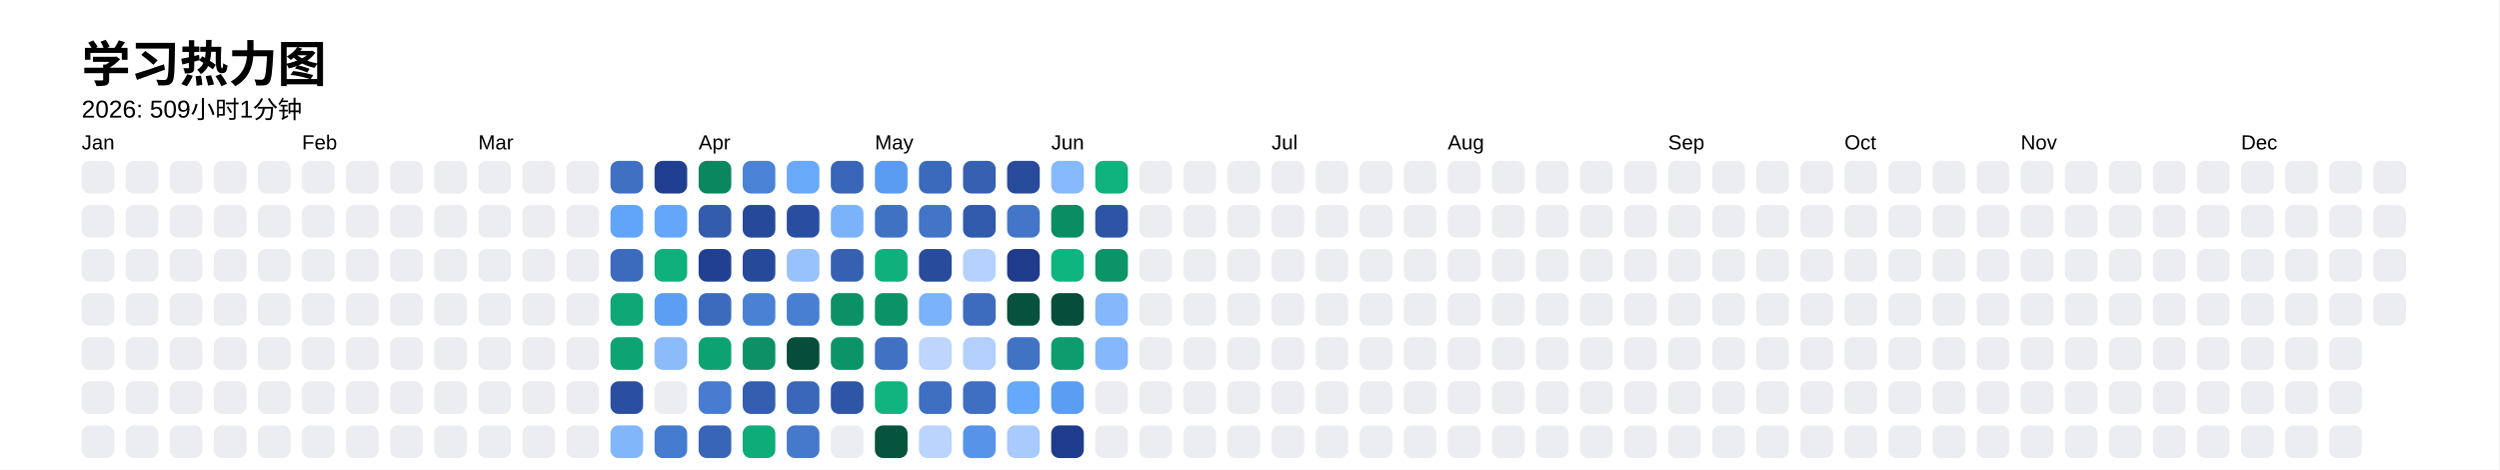
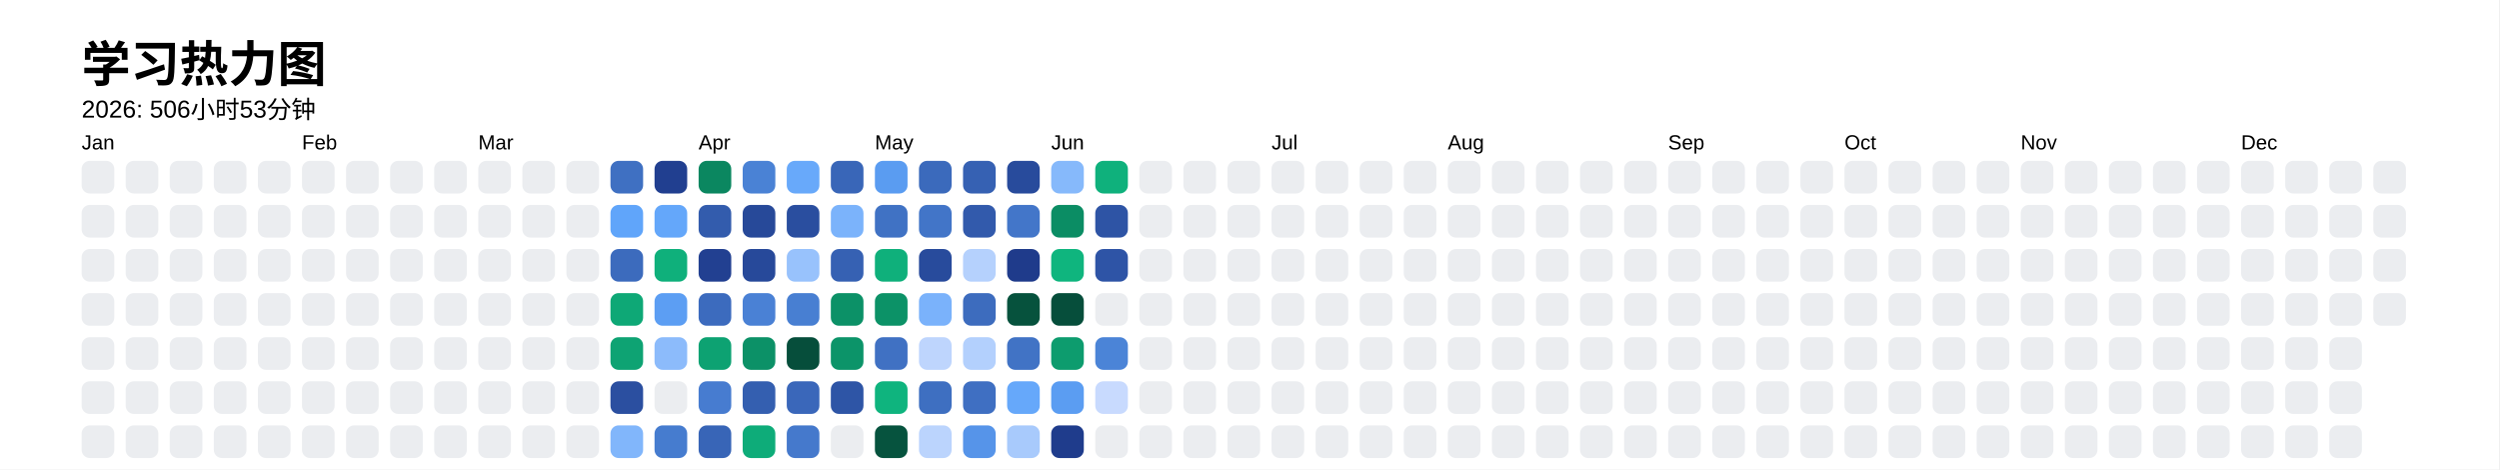
<svg xmlns="http://www.w3.org/2000/svg" style="background-color:white;" baseProfile="full" height="57.5mm" version="1.1" viewBox="0,0,306.2,57.5" width="306.2mm">
  <defs />
  <rect fill="#FFFFFF" height="57.5" width="306.2" x="0" y="0" />
  <text fill="#000000" style="font-size:6px; font-family:Arial; font-weight:bold;" x="10" y="10">学习热力图</text>
-   <text fill="#000000" style="font-size:3px; font-family:Arial;" x="10" y="14.4">2026: 509小时1分钟</text>
+   <text fill="#000000" style="font-size:3px; font-family:Arial;" x="10" y="14.4">2026: 506小时53分钟</text>
  <text fill="#000000" style="font-size:2.5px; font-family:Arial" x="10" y="18.3">Jan</text>
  <rect fill="#ebedf0" height="4" rx="1" ry="1" width="4" x="10" y="19.7" />
  <rect fill="#ebedf0" height="4" rx="1" ry="1" width="4" x="10" y="25.1" />
  <rect fill="#ebedf0" height="4" rx="1" ry="1" width="4" x="10" y="30.5" />
  <rect fill="#ebedf0" height="4" rx="1" ry="1" width="4" x="10" y="35.9" />
  <rect fill="#ebedf0" height="4" rx="1" ry="1" width="4" x="10" y="41.3" />
  <rect fill="#ebedf0" height="4" rx="1" ry="1" width="4" x="10" y="46.7" />
  <rect fill="#ebedf0" height="4" rx="1" ry="1" width="4" x="10" y="52.1" />
  <rect fill="#ebedf0" height="4" rx="1" ry="1" width="4" x="15.4" y="19.7" />
  <rect fill="#ebedf0" height="4" rx="1" ry="1" width="4" x="15.4" y="25.1" />
  <rect fill="#ebedf0" height="4" rx="1" ry="1" width="4" x="15.4" y="30.5" />
  <rect fill="#ebedf0" height="4" rx="1" ry="1" width="4" x="15.4" y="35.9" />
  <rect fill="#ebedf0" height="4" rx="1" ry="1" width="4" x="15.4" y="41.3" />
  <rect fill="#ebedf0" height="4" rx="1" ry="1" width="4" x="15.4" y="46.7" />
  <rect fill="#ebedf0" height="4" rx="1" ry="1" width="4" x="15.4" y="52.1" />
  <rect fill="#ebedf0" height="4" rx="1" ry="1" width="4" x="20.8" y="19.7" />
  <rect fill="#ebedf0" height="4" rx="1" ry="1" width="4" x="20.8" y="25.1" />
  <rect fill="#ebedf0" height="4" rx="1" ry="1" width="4" x="20.8" y="30.5" />
  <rect fill="#ebedf0" height="4" rx="1" ry="1" width="4" x="20.8" y="35.9" />
  <rect fill="#ebedf0" height="4" rx="1" ry="1" width="4" x="20.8" y="41.3" />
  <rect fill="#ebedf0" height="4" rx="1" ry="1" width="4" x="20.8" y="46.7" />
  <rect fill="#ebedf0" height="4" rx="1" ry="1" width="4" x="20.8" y="52.1" />
  <rect fill="#ebedf0" height="4" rx="1" ry="1" width="4" x="26.2" y="19.7" />
  <rect fill="#ebedf0" height="4" rx="1" ry="1" width="4" x="26.2" y="25.1" />
  <rect fill="#ebedf0" height="4" rx="1" ry="1" width="4" x="26.2" y="30.5" />
  <rect fill="#ebedf0" height="4" rx="1" ry="1" width="4" x="26.2" y="35.9" />
  <rect fill="#ebedf0" height="4" rx="1" ry="1" width="4" x="26.2" y="41.3" />
  <rect fill="#ebedf0" height="4" rx="1" ry="1" width="4" x="26.2" y="46.7" />
  <rect fill="#ebedf0" height="4" rx="1" ry="1" width="4" x="26.2" y="52.1" />
  <rect fill="#ebedf0" height="4" rx="1" ry="1" width="4" x="31.6" y="19.7" />
  <rect fill="#ebedf0" height="4" rx="1" ry="1" width="4" x="31.6" y="25.1" />
  <rect fill="#ebedf0" height="4" rx="1" ry="1" width="4" x="31.6" y="30.5" />
  <rect fill="#ebedf0" height="4" rx="1" ry="1" width="4" x="31.6" y="35.9" />
  <rect fill="#ebedf0" height="4" rx="1" ry="1" width="4" x="31.6" y="41.3" />
  <rect fill="#ebedf0" height="4" rx="1" ry="1" width="4" x="31.6" y="46.7" />
  <rect fill="#ebedf0" height="4" rx="1" ry="1" width="4" x="31.6" y="52.1" />
  <text fill="#000000" style="font-size:2.5px; font-family:Arial" x="37.0" y="18.3">Feb</text>
  <rect fill="#ebedf0" height="4" rx="1" ry="1" width="4" x="37.0" y="19.7" />
  <rect fill="#ebedf0" height="4" rx="1" ry="1" width="4" x="37.0" y="25.1" />
  <rect fill="#ebedf0" height="4" rx="1" ry="1" width="4" x="37.0" y="30.5" />
  <rect fill="#ebedf0" height="4" rx="1" ry="1" width="4" x="37.0" y="35.9" />
  <rect fill="#ebedf0" height="4" rx="1" ry="1" width="4" x="37.0" y="41.3" />
  <rect fill="#ebedf0" height="4" rx="1" ry="1" width="4" x="37.0" y="46.7" />
  <rect fill="#ebedf0" height="4" rx="1" ry="1" width="4" x="37.0" y="52.1" />
  <rect fill="#ebedf0" height="4" rx="1" ry="1" width="4" x="42.4" y="19.7" />
  <rect fill="#ebedf0" height="4" rx="1" ry="1" width="4" x="42.4" y="25.1" />
  <rect fill="#ebedf0" height="4" rx="1" ry="1" width="4" x="42.4" y="30.5" />
  <rect fill="#ebedf0" height="4" rx="1" ry="1" width="4" x="42.4" y="35.9" />
  <rect fill="#ebedf0" height="4" rx="1" ry="1" width="4" x="42.4" y="41.3" />
  <rect fill="#ebedf0" height="4" rx="1" ry="1" width="4" x="42.4" y="46.7" />
  <rect fill="#ebedf0" height="4" rx="1" ry="1" width="4" x="42.4" y="52.1" />
  <rect fill="#ebedf0" height="4" rx="1" ry="1" width="4" x="47.8" y="19.7" />
  <rect fill="#ebedf0" height="4" rx="1" ry="1" width="4" x="47.8" y="25.1" />
  <rect fill="#ebedf0" height="4" rx="1" ry="1" width="4" x="47.8" y="30.5" />
  <rect fill="#ebedf0" height="4" rx="1" ry="1" width="4" x="47.8" y="35.9" />
  <rect fill="#ebedf0" height="4" rx="1" ry="1" width="4" x="47.8" y="41.3" />
  <rect fill="#ebedf0" height="4" rx="1" ry="1" width="4" x="47.8" y="46.7" />
  <rect fill="#ebedf0" height="4" rx="1" ry="1" width="4" x="47.8" y="52.1" />
  <rect fill="#ebedf0" height="4" rx="1" ry="1" width="4" x="53.2" y="19.7" />
  <rect fill="#ebedf0" height="4" rx="1" ry="1" width="4" x="53.2" y="25.1" />
  <rect fill="#ebedf0" height="4" rx="1" ry="1" width="4" x="53.2" y="30.5" />
  <rect fill="#ebedf0" height="4" rx="1" ry="1" width="4" x="53.2" y="35.9" />
  <rect fill="#ebedf0" height="4" rx="1" ry="1" width="4" x="53.2" y="41.3" />
  <rect fill="#ebedf0" height="4" rx="1" ry="1" width="4" x="53.2" y="46.7" />
  <rect fill="#ebedf0" height="4" rx="1" ry="1" width="4" x="53.2" y="52.1" />
  <text fill="#000000" style="font-size:2.5px; font-family:Arial" x="58.6" y="18.3">Mar</text>
  <rect fill="#ebedf0" height="4" rx="1" ry="1" width="4" x="58.6" y="19.7" />
  <rect fill="#ebedf0" height="4" rx="1" ry="1" width="4" x="58.6" y="25.1" />
  <rect fill="#ebedf0" height="4" rx="1" ry="1" width="4" x="58.6" y="30.5" />
  <rect fill="#ebedf0" height="4" rx="1" ry="1" width="4" x="58.6" y="35.9" />
  <rect fill="#ebedf0" height="4" rx="1" ry="1" width="4" x="58.6" y="41.3" />
  <rect fill="#ebedf0" height="4" rx="1" ry="1" width="4" x="58.6" y="46.7" />
  <rect fill="#ebedf0" height="4" rx="1" ry="1" width="4" x="58.6" y="52.1" />
  <rect fill="#ebedf0" height="4" rx="1" ry="1" width="4" x="64" y="19.7" />
  <rect fill="#ebedf0" height="4" rx="1" ry="1" width="4" x="64" y="25.1" />
  <rect fill="#ebedf0" height="4" rx="1" ry="1" width="4" x="64" y="30.5" />
  <rect fill="#ebedf0" height="4" rx="1" ry="1" width="4" x="64" y="35.9" />
  <rect fill="#ebedf0" height="4" rx="1" ry="1" width="4" x="64" y="41.3" />
  <rect fill="#ebedf0" height="4" rx="1" ry="1" width="4" x="64" y="46.7" />
  <rect fill="#ebedf0" height="4" rx="1" ry="1" width="4" x="64" y="52.1" />
  <rect fill="#ebedf0" height="4" rx="1" ry="1" width="4" x="69.4" y="19.7" />
  <rect fill="#ebedf0" height="4" rx="1" ry="1" width="4" x="69.4" y="25.1" />
  <rect fill="#ebedf0" height="4" rx="1" ry="1" width="4" x="69.4" y="30.5" />
  <rect fill="#ebedf0" height="4" rx="1" ry="1" width="4" x="69.4" y="35.9" />
  <rect fill="#ebedf0" height="4" rx="1" ry="1" width="4" x="69.4" y="41.3" />
  <rect fill="#ebedf0" height="4" rx="1" ry="1" width="4" x="69.4" y="46.7" />
  <rect fill="#ebedf0" height="4" rx="1" ry="1" width="4" x="69.4" y="52.1" />
  <rect fill="#3f70c2" height="4" rx="1" ry="1" width="4" x="74.8" y="19.7" />
  <rect fill="#60a5fa" height="4" rx="1" ry="1" width="4" x="74.8" y="25.1" />
  <rect fill="#3c6bbd" height="4" rx="1" ry="1" width="4" x="74.8" y="30.5" />
  <rect fill="#0ea876" height="4" rx="1" ry="1" width="4" x="74.8" y="35.9" />
  <rect fill="#0ea373" height="4" rx="1" ry="1" width="4" x="74.8" y="41.3" />
  <rect fill="#2b4fa0" height="4" rx="1" ry="1" width="4" x="74.8" y="46.7" />
  <rect fill="#81b6fb" height="4" rx="1" ry="1" width="4" x="74.8" y="52.1" />
  <rect fill="#213f90" height="4" rx="1" ry="1" width="4" x="80.2" y="19.7" />
  <rect fill="#64a7fa" height="4" rx="1" ry="1" width="4" x="80.2" y="25.1" />
  <rect fill="#0fb07b" height="4" rx="1" ry="1" width="4" x="80.2" y="30.5" />
  <rect fill="#5c9ef3" height="4" rx="1" ry="1" width="4" x="80.2" y="35.9" />
  <rect fill="#8cbbfb" height="4" rx="1" ry="1" width="4" x="80.2" y="41.3" />
  <rect fill="#ebedf0" height="4" rx="1" ry="1" width="4" x="80.2" y="46.7" />
  <rect fill="#467ccf" height="4" rx="1" ry="1" width="4" x="80.2" y="52.1" />
  <text fill="#000000" style="font-size:2.5px; font-family:Arial" x="85.6" y="18.3">Apr</text>
  <rect fill="#0b8760" height="4" rx="1" ry="1" width="4" x="85.6" y="19.7" />
  <rect fill="#335cad" height="4" rx="1" ry="1" width="4" x="85.6" y="25.1" />
  <rect fill="#224091" height="4" rx="1" ry="1" width="4" x="85.6" y="30.5" />
  <rect fill="#3c6bbe" height="4" rx="1" ry="1" width="4" x="85.6" y="35.9" />
  <rect fill="#0da272" height="4" rx="1" ry="1" width="4" x="85.6" y="41.3" />
  <rect fill="#477cd0" height="4" rx="1" ry="1" width="4" x="85.6" y="46.7" />
  <rect fill="#3865b7" height="4" rx="1" ry="1" width="4" x="85.6" y="52.1" />
  <rect fill="#4a82d5" height="4" rx="1" ry="1" width="4" x="91" y="19.7" />
  <rect fill="#274999" height="4" rx="1" ry="1" width="4" x="91" y="25.1" />
  <rect fill="#27499a" height="4" rx="1" ry="1" width="4" x="91" y="30.5" />
  <rect fill="#4a81d5" height="4" rx="1" ry="1" width="4" x="91" y="35.9" />
  <rect fill="#0c9167" height="4" rx="1" ry="1" width="4" x="91" y="41.3" />
  <rect fill="#345fb0" height="4" rx="1" ry="1" width="4" x="91" y="46.7" />
  <rect fill="#0eac79" height="4" rx="1" ry="1" width="4" x="91" y="52.1" />
  <rect fill="#68a9fa" height="4" rx="1" ry="1" width="4" x="96.4" y="19.7" />
  <rect fill="#2a4e9f" height="4" rx="1" ry="1" width="4" x="96.4" y="25.1" />
  <rect fill="#98c2fc" height="4" rx="1" ry="1" width="4" x="96.4" y="30.5" />
  <rect fill="#487fd2" height="4" rx="1" ry="1" width="4" x="96.4" y="35.9" />
  <rect fill="#064e3b" height="4" rx="1" ry="1" width="4" x="96.4" y="41.3" />
  <rect fill="#3a67ba" height="4" rx="1" ry="1" width="4" x="96.4" y="46.7" />
  <rect fill="#4579cc" height="4" rx="1" ry="1" width="4" x="96.4" y="52.1" />
  <rect fill="#3966b8" height="4" rx="1" ry="1" width="4" x="101.8" y="19.7" />
  <rect fill="#7bb3fb" height="4" rx="1" ry="1" width="4" x="101.8" y="25.1" />
  <rect fill="#3661b3" height="4" rx="1" ry="1" width="4" x="101.8" y="30.5" />
  <rect fill="#0c9167" height="4" rx="1" ry="1" width="4" x="101.8" y="35.9" />
  <rect fill="#0c9469" height="4" rx="1" ry="1" width="4" x="101.8" y="41.3" />
  <rect fill="#2e55a6" height="4" rx="1" ry="1" width="4" x="101.8" y="46.7" />
  <rect fill="#ebedf0" height="4" rx="1" ry="1" width="4" x="101.8" y="52.1" />
  <text fill="#000000" style="font-size:2.5px; font-family:Arial" x="107.2" y="18.3">May</text>
  <rect fill="#5a9cf1" height="4" rx="1" ry="1" width="4" x="107.2" y="19.7" />
  <rect fill="#4072c4" height="4" rx="1" ry="1" width="4" x="107.2" y="25.1" />
  <rect fill="#0fb07b" height="4" rx="1" ry="1" width="4" x="107.2" y="30.5" />
  <rect fill="#0c9267" height="4" rx="1" ry="1" width="4" x="107.2" y="35.9" />
  <rect fill="#4071c3" height="4" rx="1" ry="1" width="4" x="107.2" y="41.3" />
  <rect fill="#0fb47e" height="4" rx="1" ry="1" width="4" x="107.2" y="46.7" />
  <rect fill="#06533e" height="4" rx="1" ry="1" width="4" x="107.2" y="52.1" />
  <rect fill="#3b6abc" height="4" rx="1" ry="1" width="4" x="112.6" y="19.7" />
  <rect fill="#4275c8" height="4" rx="1" ry="1" width="4" x="112.6" y="25.1" />
  <rect fill="#284b9c" height="4" rx="1" ry="1" width="4" x="112.6" y="30.5" />
  <rect fill="#7ab2fb" height="4" rx="1" ry="1" width="4" x="112.6" y="35.9" />
  <rect fill="#bed5fd" height="4" rx="1" ry="1" width="4" x="112.6" y="41.3" />
  <rect fill="#3e6fc1" height="4" rx="1" ry="1" width="4" x="112.6" y="46.7" />
  <rect fill="#bbd4fd" height="4" rx="1" ry="1" width="4" x="112.6" y="52.1" />
  <rect fill="#3661b3" height="4" rx="1" ry="1" width="4" x="118" y="19.7" />
  <rect fill="#325aac" height="4" rx="1" ry="1" width="4" x="118" y="25.1" />
  <rect fill="#b5d1fd" height="4" rx="1" ry="1" width="4" x="118" y="30.5" />
  <rect fill="#3d6cbe" height="4" rx="1" ry="1" width="4" x="118" y="35.9" />
  <rect fill="#b3d0fd" height="4" rx="1" ry="1" width="4" x="118" y="41.3" />
  <rect fill="#3f6fc2" height="4" rx="1" ry="1" width="4" x="118" y="46.7" />
  <rect fill="#5694e9" height="4" rx="1" ry="1" width="4" x="118" y="52.1" />
  <rect fill="#284b9c" height="4" rx="1" ry="1" width="4" x="123.4" y="19.7" />
  <rect fill="#4376c9" height="4" rx="1" ry="1" width="4" x="123.4" y="25.1" />
  <rect fill="#1f3b8b" height="4" rx="1" ry="1" width="4" x="123.4" y="30.5" />
  <rect fill="#06523d" height="4" rx="1" ry="1" width="4" x="123.4" y="35.9" />
  <rect fill="#4173c5" height="4" rx="1" ry="1" width="4" x="123.4" y="41.3" />
  <rect fill="#66a8fa" height="4" rx="1" ry="1" width="4" x="123.4" y="46.7" />
  <rect fill="#a8cafc" height="4" rx="1" ry="1" width="4" x="123.4" y="52.1" />
  <text fill="#000000" style="font-size:2.5px; font-family:Arial" x="128.8" y="18.3">Jun</text>
  <rect fill="#86b9fb" height="4" rx="1" ry="1" width="4" x="128.8" y="19.7" />
  <rect fill="#0b8d64" height="4" rx="1" ry="1" width="4" x="128.8" y="25.1" />
  <rect fill="#0fb57e" height="4" rx="1" ry="1" width="4" x="128.8" y="30.5" />
  <rect fill="#064e3b" height="4" rx="1" ry="1" width="4" x="128.8" y="35.9" />
  <rect fill="#0d9c6e" height="4" rx="1" ry="1" width="4" x="128.8" y="41.3" />
  <rect fill="#5b9df2" height="4" rx="1" ry="1" width="4" x="128.8" y="46.7" />
  <rect fill="#1f3c8c" height="4" rx="1" ry="1" width="4" x="128.8" y="52.1" />
  <rect fill="#0fb17c" height="4" rx="1" ry="1" width="4" x="134.2" y="19.7" />
  <rect fill="#2e54a5" height="4" rx="1" ry="1" width="4" x="134.2" y="25.1" />
-   <rect fill="#0c9368" height="4" rx="1" ry="1" width="4" x="134.2" y="30.5" />
-   <rect fill="#84b7fb" height="4" rx="1" ry="1" width="4" x="134.2" y="35.9" />
-   <rect fill="#84b7fb" height="4" rx="1" ry="1" width="4" x="134.2" y="41.3" />
-   <rect fill="#ebedf0" height="4" rx="1" ry="1" width="4" x="134.2" y="46.7" />
+   <rect fill="#2e54a6" height="4" rx="1" ry="1" width="4" x="134.2" y="30.5" />
+   <rect fill="#ebedf0" height="4" rx="1" ry="1" width="4" x="134.2" y="35.9" />
+   <rect fill="#4b84d7" height="4" rx="1" ry="1" width="4" x="134.2" y="41.3" />
+   <rect fill="#c8dafe" height="4" rx="1" ry="1" width="4" x="134.2" y="46.7" />
  <rect fill="#ebedf0" height="4" rx="1" ry="1" width="4" x="134.2" y="52.1" />
  <rect fill="#ebedf0" height="4" rx="1" ry="1" width="4" x="139.6" y="19.7" />
  <rect fill="#ebedf0" height="4" rx="1" ry="1" width="4" x="139.6" y="25.1" />
  <rect fill="#ebedf0" height="4" rx="1" ry="1" width="4" x="139.6" y="30.5" />
  <rect fill="#ebedf0" height="4" rx="1" ry="1" width="4" x="139.6" y="35.9" />
  <rect fill="#ebedf0" height="4" rx="1" ry="1" width="4" x="139.6" y="41.3" />
  <rect fill="#ebedf0" height="4" rx="1" ry="1" width="4" x="139.6" y="46.7" />
  <rect fill="#ebedf0" height="4" rx="1" ry="1" width="4" x="139.6" y="52.1" />
  <rect fill="#ebedf0" height="4" rx="1" ry="1" width="4" x="145" y="19.7" />
  <rect fill="#ebedf0" height="4" rx="1" ry="1" width="4" x="145" y="25.1" />
  <rect fill="#ebedf0" height="4" rx="1" ry="1" width="4" x="145" y="30.5" />
  <rect fill="#ebedf0" height="4" rx="1" ry="1" width="4" x="145" y="35.9" />
  <rect fill="#ebedf0" height="4" rx="1" ry="1" width="4" x="145" y="41.3" />
  <rect fill="#ebedf0" height="4" rx="1" ry="1" width="4" x="145" y="46.7" />
  <rect fill="#ebedf0" height="4" rx="1" ry="1" width="4" x="145" y="52.1" />
  <rect fill="#ebedf0" height="4" rx="1" ry="1" width="4" x="150.4" y="19.7" />
  <rect fill="#ebedf0" height="4" rx="1" ry="1" width="4" x="150.4" y="25.1" />
  <rect fill="#ebedf0" height="4" rx="1" ry="1" width="4" x="150.4" y="30.5" />
  <rect fill="#ebedf0" height="4" rx="1" ry="1" width="4" x="150.4" y="35.9" />
  <rect fill="#ebedf0" height="4" rx="1" ry="1" width="4" x="150.4" y="41.3" />
  <rect fill="#ebedf0" height="4" rx="1" ry="1" width="4" x="150.4" y="46.7" />
  <rect fill="#ebedf0" height="4" rx="1" ry="1" width="4" x="150.4" y="52.1" />
  <text fill="#000000" style="font-size:2.5px; font-family:Arial" x="155.8" y="18.3">Jul</text>
  <rect fill="#ebedf0" height="4" rx="1" ry="1" width="4" x="155.8" y="19.7" />
  <rect fill="#ebedf0" height="4" rx="1" ry="1" width="4" x="155.8" y="25.1" />
  <rect fill="#ebedf0" height="4" rx="1" ry="1" width="4" x="155.8" y="30.5" />
  <rect fill="#ebedf0" height="4" rx="1" ry="1" width="4" x="155.8" y="35.9" />
  <rect fill="#ebedf0" height="4" rx="1" ry="1" width="4" x="155.8" y="41.3" />
  <rect fill="#ebedf0" height="4" rx="1" ry="1" width="4" x="155.8" y="46.7" />
  <rect fill="#ebedf0" height="4" rx="1" ry="1" width="4" x="155.8" y="52.1" />
  <rect fill="#ebedf0" height="4" rx="1" ry="1" width="4" x="161.2" y="19.7" />
  <rect fill="#ebedf0" height="4" rx="1" ry="1" width="4" x="161.2" y="25.1" />
  <rect fill="#ebedf0" height="4" rx="1" ry="1" width="4" x="161.2" y="30.5" />
  <rect fill="#ebedf0" height="4" rx="1" ry="1" width="4" x="161.2" y="35.9" />
  <rect fill="#ebedf0" height="4" rx="1" ry="1" width="4" x="161.2" y="41.3" />
  <rect fill="#ebedf0" height="4" rx="1" ry="1" width="4" x="161.2" y="46.7" />
  <rect fill="#ebedf0" height="4" rx="1" ry="1" width="4" x="161.2" y="52.1" />
  <rect fill="#ebedf0" height="4" rx="1" ry="1" width="4" x="166.6" y="19.7" />
  <rect fill="#ebedf0" height="4" rx="1" ry="1" width="4" x="166.6" y="25.1" />
  <rect fill="#ebedf0" height="4" rx="1" ry="1" width="4" x="166.6" y="30.5" />
  <rect fill="#ebedf0" height="4" rx="1" ry="1" width="4" x="166.6" y="35.9" />
  <rect fill="#ebedf0" height="4" rx="1" ry="1" width="4" x="166.6" y="41.3" />
  <rect fill="#ebedf0" height="4" rx="1" ry="1" width="4" x="166.6" y="46.7" />
  <rect fill="#ebedf0" height="4" rx="1" ry="1" width="4" x="166.6" y="52.1" />
  <rect fill="#ebedf0" height="4" rx="1" ry="1" width="4" x="172" y="19.7" />
  <rect fill="#ebedf0" height="4" rx="1" ry="1" width="4" x="172" y="25.1" />
  <rect fill="#ebedf0" height="4" rx="1" ry="1" width="4" x="172" y="30.5" />
  <rect fill="#ebedf0" height="4" rx="1" ry="1" width="4" x="172" y="35.9" />
  <rect fill="#ebedf0" height="4" rx="1" ry="1" width="4" x="172" y="41.3" />
  <rect fill="#ebedf0" height="4" rx="1" ry="1" width="4" x="172" y="46.7" />
  <rect fill="#ebedf0" height="4" rx="1" ry="1" width="4" x="172" y="52.1" />
  <text fill="#000000" style="font-size:2.5px; font-family:Arial" x="177.4" y="18.3">Aug</text>
  <rect fill="#ebedf0" height="4" rx="1" ry="1" width="4" x="177.4" y="19.7" />
  <rect fill="#ebedf0" height="4" rx="1" ry="1" width="4" x="177.4" y="25.1" />
  <rect fill="#ebedf0" height="4" rx="1" ry="1" width="4" x="177.4" y="30.5" />
  <rect fill="#ebedf0" height="4" rx="1" ry="1" width="4" x="177.4" y="35.9" />
  <rect fill="#ebedf0" height="4" rx="1" ry="1" width="4" x="177.4" y="41.3" />
  <rect fill="#ebedf0" height="4" rx="1" ry="1" width="4" x="177.4" y="46.7" />
  <rect fill="#ebedf0" height="4" rx="1" ry="1" width="4" x="177.4" y="52.1" />
  <rect fill="#ebedf0" height="4" rx="1" ry="1" width="4" x="182.8" y="19.7" />
  <rect fill="#ebedf0" height="4" rx="1" ry="1" width="4" x="182.8" y="25.1" />
  <rect fill="#ebedf0" height="4" rx="1" ry="1" width="4" x="182.8" y="30.5" />
  <rect fill="#ebedf0" height="4" rx="1" ry="1" width="4" x="182.8" y="35.9" />
  <rect fill="#ebedf0" height="4" rx="1" ry="1" width="4" x="182.8" y="41.3" />
  <rect fill="#ebedf0" height="4" rx="1" ry="1" width="4" x="182.8" y="46.7" />
  <rect fill="#ebedf0" height="4" rx="1" ry="1" width="4" x="182.8" y="52.1" />
  <rect fill="#ebedf0" height="4" rx="1" ry="1" width="4" x="188.2" y="19.7" />
  <rect fill="#ebedf0" height="4" rx="1" ry="1" width="4" x="188.2" y="25.1" />
  <rect fill="#ebedf0" height="4" rx="1" ry="1" width="4" x="188.2" y="30.5" />
  <rect fill="#ebedf0" height="4" rx="1" ry="1" width="4" x="188.2" y="35.9" />
  <rect fill="#ebedf0" height="4" rx="1" ry="1" width="4" x="188.2" y="41.3" />
  <rect fill="#ebedf0" height="4" rx="1" ry="1" width="4" x="188.2" y="46.7" />
  <rect fill="#ebedf0" height="4" rx="1" ry="1" width="4" x="188.2" y="52.1" />
  <rect fill="#ebedf0" height="4" rx="1" ry="1" width="4" x="193.6" y="19.7" />
  <rect fill="#ebedf0" height="4" rx="1" ry="1" width="4" x="193.6" y="25.1" />
  <rect fill="#ebedf0" height="4" rx="1" ry="1" width="4" x="193.6" y="30.5" />
  <rect fill="#ebedf0" height="4" rx="1" ry="1" width="4" x="193.6" y="35.9" />
  <rect fill="#ebedf0" height="4" rx="1" ry="1" width="4" x="193.6" y="41.3" />
  <rect fill="#ebedf0" height="4" rx="1" ry="1" width="4" x="193.6" y="46.7" />
  <rect fill="#ebedf0" height="4" rx="1" ry="1" width="4" x="193.6" y="52.1" />
  <rect fill="#ebedf0" height="4" rx="1" ry="1" width="4" x="199" y="19.7" />
  <rect fill="#ebedf0" height="4" rx="1" ry="1" width="4" x="199" y="25.1" />
  <rect fill="#ebedf0" height="4" rx="1" ry="1" width="4" x="199" y="30.5" />
  <rect fill="#ebedf0" height="4" rx="1" ry="1" width="4" x="199" y="35.9" />
  <rect fill="#ebedf0" height="4" rx="1" ry="1" width="4" x="199" y="41.3" />
  <rect fill="#ebedf0" height="4" rx="1" ry="1" width="4" x="199" y="46.7" />
  <rect fill="#ebedf0" height="4" rx="1" ry="1" width="4" x="199" y="52.1" />
  <text fill="#000000" style="font-size:2.5px; font-family:Arial" x="204.4" y="18.3">Sep</text>
  <rect fill="#ebedf0" height="4" rx="1" ry="1" width="4" x="204.4" y="19.7" />
  <rect fill="#ebedf0" height="4" rx="1" ry="1" width="4" x="204.4" y="25.1" />
  <rect fill="#ebedf0" height="4" rx="1" ry="1" width="4" x="204.4" y="30.5" />
  <rect fill="#ebedf0" height="4" rx="1" ry="1" width="4" x="204.4" y="35.9" />
  <rect fill="#ebedf0" height="4" rx="1" ry="1" width="4" x="204.4" y="41.3" />
  <rect fill="#ebedf0" height="4" rx="1" ry="1" width="4" x="204.4" y="46.7" />
  <rect fill="#ebedf0" height="4" rx="1" ry="1" width="4" x="204.4" y="52.1" />
  <rect fill="#ebedf0" height="4" rx="1" ry="1" width="4" x="209.8" y="19.7" />
  <rect fill="#ebedf0" height="4" rx="1" ry="1" width="4" x="209.8" y="25.1" />
  <rect fill="#ebedf0" height="4" rx="1" ry="1" width="4" x="209.8" y="30.5" />
  <rect fill="#ebedf0" height="4" rx="1" ry="1" width="4" x="209.8" y="35.9" />
  <rect fill="#ebedf0" height="4" rx="1" ry="1" width="4" x="209.8" y="41.3" />
  <rect fill="#ebedf0" height="4" rx="1" ry="1" width="4" x="209.8" y="46.7" />
  <rect fill="#ebedf0" height="4" rx="1" ry="1" width="4" x="209.8" y="52.1" />
  <rect fill="#ebedf0" height="4" rx="1" ry="1" width="4" x="215.2" y="19.7" />
  <rect fill="#ebedf0" height="4" rx="1" ry="1" width="4" x="215.2" y="25.1" />
  <rect fill="#ebedf0" height="4" rx="1" ry="1" width="4" x="215.2" y="30.5" />
  <rect fill="#ebedf0" height="4" rx="1" ry="1" width="4" x="215.2" y="35.9" />
  <rect fill="#ebedf0" height="4" rx="1" ry="1" width="4" x="215.2" y="41.3" />
  <rect fill="#ebedf0" height="4" rx="1" ry="1" width="4" x="215.2" y="46.7" />
  <rect fill="#ebedf0" height="4" rx="1" ry="1" width="4" x="215.2" y="52.1" />
  <rect fill="#ebedf0" height="4" rx="1" ry="1" width="4" x="220.6" y="19.7" />
  <rect fill="#ebedf0" height="4" rx="1" ry="1" width="4" x="220.6" y="25.1" />
  <rect fill="#ebedf0" height="4" rx="1" ry="1" width="4" x="220.6" y="30.5" />
  <rect fill="#ebedf0" height="4" rx="1" ry="1" width="4" x="220.6" y="35.9" />
  <rect fill="#ebedf0" height="4" rx="1" ry="1" width="4" x="220.6" y="41.3" />
  <rect fill="#ebedf0" height="4" rx="1" ry="1" width="4" x="220.6" y="46.7" />
  <rect fill="#ebedf0" height="4" rx="1" ry="1" width="4" x="220.6" y="52.1" />
  <text fill="#000000" style="font-size:2.5px; font-family:Arial" x="226" y="18.3">Oct</text>
  <rect fill="#ebedf0" height="4" rx="1" ry="1" width="4" x="226" y="19.7" />
  <rect fill="#ebedf0" height="4" rx="1" ry="1" width="4" x="226" y="25.1" />
  <rect fill="#ebedf0" height="4" rx="1" ry="1" width="4" x="226" y="30.5" />
  <rect fill="#ebedf0" height="4" rx="1" ry="1" width="4" x="226" y="35.9" />
  <rect fill="#ebedf0" height="4" rx="1" ry="1" width="4" x="226" y="41.3" />
  <rect fill="#ebedf0" height="4" rx="1" ry="1" width="4" x="226" y="46.7" />
  <rect fill="#ebedf0" height="4" rx="1" ry="1" width="4" x="226" y="52.1" />
  <rect fill="#ebedf0" height="4" rx="1" ry="1" width="4" x="231.4" y="19.7" />
  <rect fill="#ebedf0" height="4" rx="1" ry="1" width="4" x="231.4" y="25.1" />
  <rect fill="#ebedf0" height="4" rx="1" ry="1" width="4" x="231.4" y="30.5" />
  <rect fill="#ebedf0" height="4" rx="1" ry="1" width="4" x="231.4" y="35.9" />
  <rect fill="#ebedf0" height="4" rx="1" ry="1" width="4" x="231.4" y="41.3" />
  <rect fill="#ebedf0" height="4" rx="1" ry="1" width="4" x="231.4" y="46.7" />
  <rect fill="#ebedf0" height="4" rx="1" ry="1" width="4" x="231.4" y="52.1" />
  <rect fill="#ebedf0" height="4" rx="1" ry="1" width="4" x="236.8" y="19.7" />
  <rect fill="#ebedf0" height="4" rx="1" ry="1" width="4" x="236.8" y="25.1" />
  <rect fill="#ebedf0" height="4" rx="1" ry="1" width="4" x="236.8" y="30.5" />
  <rect fill="#ebedf0" height="4" rx="1" ry="1" width="4" x="236.8" y="35.9" />
  <rect fill="#ebedf0" height="4" rx="1" ry="1" width="4" x="236.8" y="41.3" />
  <rect fill="#ebedf0" height="4" rx="1" ry="1" width="4" x="236.8" y="46.7" />
  <rect fill="#ebedf0" height="4" rx="1" ry="1" width="4" x="236.8" y="52.1" />
  <rect fill="#ebedf0" height="4" rx="1" ry="1" width="4" x="242.2" y="19.7" />
  <rect fill="#ebedf0" height="4" rx="1" ry="1" width="4" x="242.2" y="25.1" />
  <rect fill="#ebedf0" height="4" rx="1" ry="1" width="4" x="242.2" y="30.5" />
  <rect fill="#ebedf0" height="4" rx="1" ry="1" width="4" x="242.2" y="35.9" />
  <rect fill="#ebedf0" height="4" rx="1" ry="1" width="4" x="242.2" y="41.3" />
  <rect fill="#ebedf0" height="4" rx="1" ry="1" width="4" x="242.2" y="46.7" />
  <rect fill="#ebedf0" height="4" rx="1" ry="1" width="4" x="242.2" y="52.1" />
  <text fill="#000000" style="font-size:2.5px; font-family:Arial" x="247.6" y="18.3">Nov</text>
  <rect fill="#ebedf0" height="4" rx="1" ry="1" width="4" x="247.6" y="19.7" />
  <rect fill="#ebedf0" height="4" rx="1" ry="1" width="4" x="247.6" y="25.1" />
  <rect fill="#ebedf0" height="4" rx="1" ry="1" width="4" x="247.6" y="30.5" />
  <rect fill="#ebedf0" height="4" rx="1" ry="1" width="4" x="247.6" y="35.9" />
  <rect fill="#ebedf0" height="4" rx="1" ry="1" width="4" x="247.6" y="41.3" />
  <rect fill="#ebedf0" height="4" rx="1" ry="1" width="4" x="247.6" y="46.7" />
  <rect fill="#ebedf0" height="4" rx="1" ry="1" width="4" x="247.6" y="52.1" />
  <rect fill="#ebedf0" height="4" rx="1" ry="1" width="4" x="253" y="19.7" />
  <rect fill="#ebedf0" height="4" rx="1" ry="1" width="4" x="253" y="25.1" />
  <rect fill="#ebedf0" height="4" rx="1" ry="1" width="4" x="253" y="30.5" />
  <rect fill="#ebedf0" height="4" rx="1" ry="1" width="4" x="253" y="35.9" />
  <rect fill="#ebedf0" height="4" rx="1" ry="1" width="4" x="253" y="41.3" />
  <rect fill="#ebedf0" height="4" rx="1" ry="1" width="4" x="253" y="46.7" />
  <rect fill="#ebedf0" height="4" rx="1" ry="1" width="4" x="253" y="52.1" />
  <rect fill="#ebedf0" height="4" rx="1" ry="1" width="4" x="258.4" y="19.7" />
  <rect fill="#ebedf0" height="4" rx="1" ry="1" width="4" x="258.4" y="25.1" />
  <rect fill="#ebedf0" height="4" rx="1" ry="1" width="4" x="258.4" y="30.5" />
  <rect fill="#ebedf0" height="4" rx="1" ry="1" width="4" x="258.4" y="35.9" />
  <rect fill="#ebedf0" height="4" rx="1" ry="1" width="4" x="258.4" y="41.3" />
  <rect fill="#ebedf0" height="4" rx="1" ry="1" width="4" x="258.4" y="46.7" />
  <rect fill="#ebedf0" height="4" rx="1" ry="1" width="4" x="258.4" y="52.1" />
  <rect fill="#ebedf0" height="4" rx="1" ry="1" width="4" x="263.8" y="19.7" />
  <rect fill="#ebedf0" height="4" rx="1" ry="1" width="4" x="263.8" y="25.1" />
  <rect fill="#ebedf0" height="4" rx="1" ry="1" width="4" x="263.8" y="30.5" />
  <rect fill="#ebedf0" height="4" rx="1" ry="1" width="4" x="263.8" y="35.9" />
  <rect fill="#ebedf0" height="4" rx="1" ry="1" width="4" x="263.8" y="41.3" />
  <rect fill="#ebedf0" height="4" rx="1" ry="1" width="4" x="263.8" y="46.7" />
  <rect fill="#ebedf0" height="4" rx="1" ry="1" width="4" x="263.8" y="52.1" />
  <rect fill="#ebedf0" height="4" rx="1" ry="1" width="4" x="269.2" y="19.7" />
  <rect fill="#ebedf0" height="4" rx="1" ry="1" width="4" x="269.2" y="25.1" />
  <rect fill="#ebedf0" height="4" rx="1" ry="1" width="4" x="269.2" y="30.5" />
  <rect fill="#ebedf0" height="4" rx="1" ry="1" width="4" x="269.2" y="35.9" />
  <rect fill="#ebedf0" height="4" rx="1" ry="1" width="4" x="269.2" y="41.3" />
  <rect fill="#ebedf0" height="4" rx="1" ry="1" width="4" x="269.2" y="46.7" />
  <rect fill="#ebedf0" height="4" rx="1" ry="1" width="4" x="269.2" y="52.1" />
  <text fill="#000000" style="font-size:2.5px; font-family:Arial" x="274.6" y="18.3">Dec</text>
  <rect fill="#ebedf0" height="4" rx="1" ry="1" width="4" x="274.6" y="19.7" />
  <rect fill="#ebedf0" height="4" rx="1" ry="1" width="4" x="274.6" y="25.1" />
  <rect fill="#ebedf0" height="4" rx="1" ry="1" width="4" x="274.6" y="30.5" />
  <rect fill="#ebedf0" height="4" rx="1" ry="1" width="4" x="274.6" y="35.9" />
  <rect fill="#ebedf0" height="4" rx="1" ry="1" width="4" x="274.6" y="41.3" />
  <rect fill="#ebedf0" height="4" rx="1" ry="1" width="4" x="274.6" y="46.7" />
  <rect fill="#ebedf0" height="4" rx="1" ry="1" width="4" x="274.6" y="52.1" />
  <rect fill="#ebedf0" height="4" rx="1" ry="1" width="4" x="280" y="19.7" />
  <rect fill="#ebedf0" height="4" rx="1" ry="1" width="4" x="280" y="25.1" />
  <rect fill="#ebedf0" height="4" rx="1" ry="1" width="4" x="280" y="30.5" />
  <rect fill="#ebedf0" height="4" rx="1" ry="1" width="4" x="280" y="35.9" />
  <rect fill="#ebedf0" height="4" rx="1" ry="1" width="4" x="280" y="41.3" />
  <rect fill="#ebedf0" height="4" rx="1" ry="1" width="4" x="280" y="46.7" />
  <rect fill="#ebedf0" height="4" rx="1" ry="1" width="4" x="280" y="52.1" />
  <rect fill="#ebedf0" height="4" rx="1" ry="1" width="4" x="285.4" y="19.7" />
  <rect fill="#ebedf0" height="4" rx="1" ry="1" width="4" x="285.4" y="25.1" />
  <rect fill="#ebedf0" height="4" rx="1" ry="1" width="4" x="285.4" y="30.5" />
  <rect fill="#ebedf0" height="4" rx="1" ry="1" width="4" x="285.4" y="35.9" />
  <rect fill="#ebedf0" height="4" rx="1" ry="1" width="4" x="285.4" y="41.3" />
  <rect fill="#ebedf0" height="4" rx="1" ry="1" width="4" x="285.4" y="46.7" />
  <rect fill="#ebedf0" height="4" rx="1" ry="1" width="4" x="285.4" y="52.1" />
  <rect fill="#ebedf0" height="4" rx="1" ry="1" width="4" x="290.8" y="19.7" />
  <rect fill="#ebedf0" height="4" rx="1" ry="1" width="4" x="290.8" y="25.1" />
  <rect fill="#ebedf0" height="4" rx="1" ry="1" width="4" x="290.8" y="30.5" />
  <rect fill="#ebedf0" height="4" rx="1" ry="1" width="4" x="290.8" y="35.9" />
</svg>
